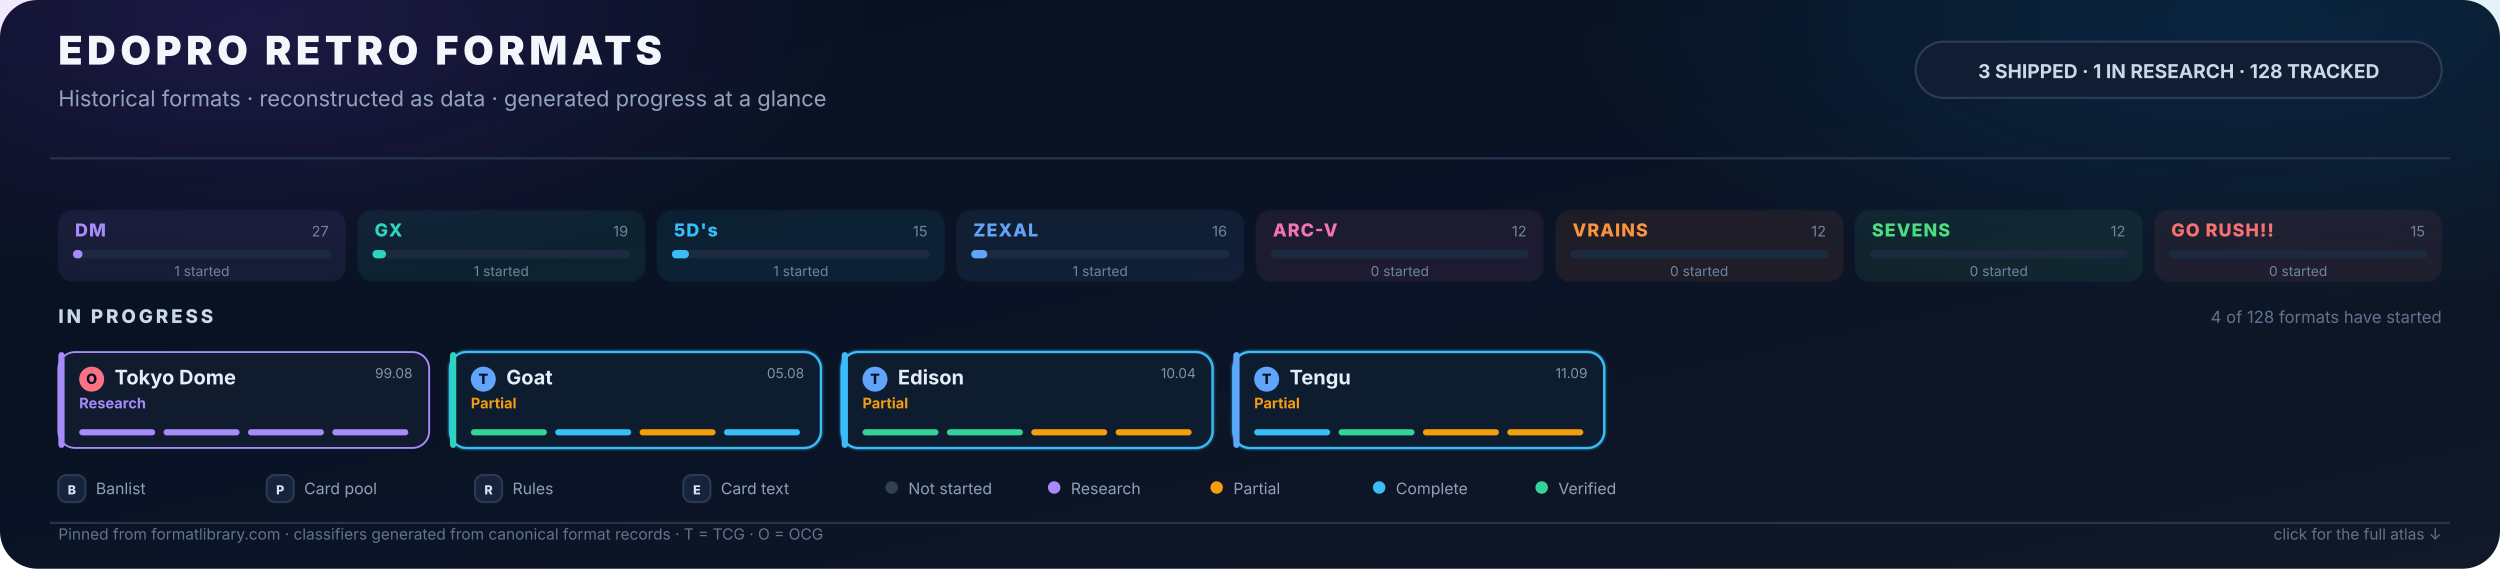
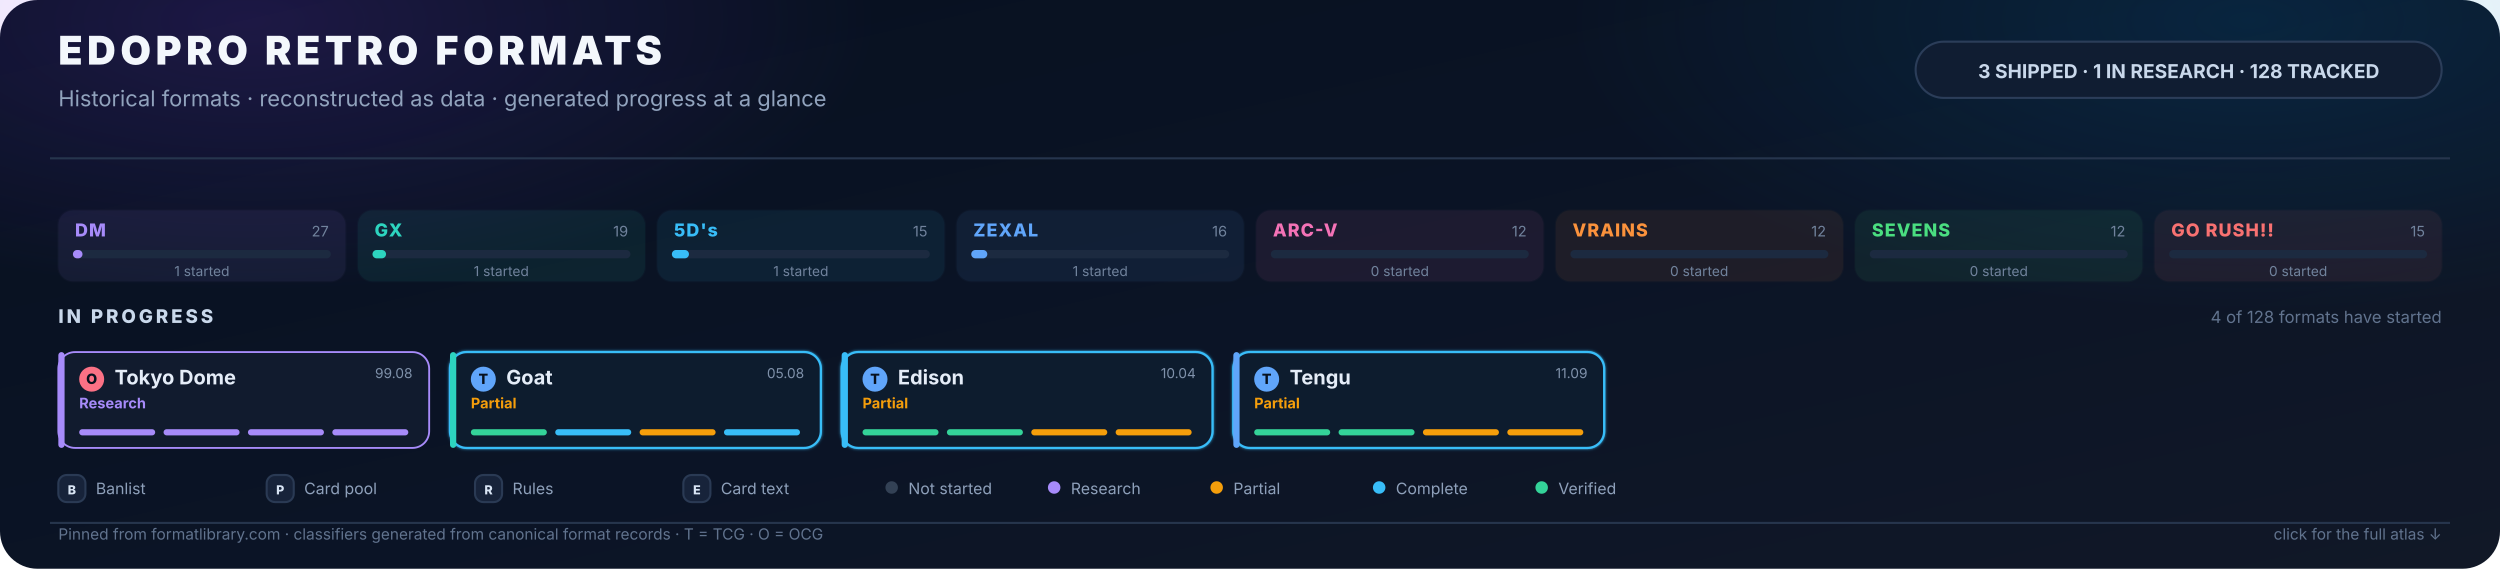
<svg xmlns="http://www.w3.org/2000/svg" width="1200" height="273" viewBox="0 0 1200 273" role="img" aria-labelledby="banner-title banner-desc">
  <defs>
    <linearGradient id="banner-panel" x1="0" y1="0" x2="1" y2="1">
      <stop offset="0" stop-color="#07101f" />
      <stop offset="0.55" stop-color="#0b1426" />
      <stop offset="1" stop-color="#111827" />
    </linearGradient>
    <radialGradient id="banner-aura-a">
      <stop offset="0" stop-color="#7c3aed" stop-opacity="0.18" />
      <stop offset="1" stop-color="#7c3aed" stop-opacity="0" />
    </radialGradient>
    <radialGradient id="banner-aura-b">
      <stop offset="0" stop-color="#0284c7" stop-opacity="0.16" />
      <stop offset="1" stop-color="#0284c7" stop-opacity="0" />
    </radialGradient>
    <filter id="banner-glow" x="-20%" y="-80%" width="140%" height="260%">
      <feGaussianBlur stdDeviation="0.8" result="blur" />
      <feMerge>
        <feMergeNode in="blur" />
        <feMergeNode in="SourceGraphic" />
      </feMerge>
    </filter>
  </defs>
  <rect width="1200" height="273" rx="18" fill="url(#banner-panel)" />
  <ellipse cx="120" cy="10" rx="300" ry="130" fill="url(#banner-aura-a)" />
  <ellipse cx="1080" cy="10" rx="330" ry="140" fill="url(#banner-aura-b)" />
  <g font-family="Inter, ui-sans-serif, system-ui, -apple-system, 'Segoe UI', sans-serif">
    <text x="28" y="31" font-size="19" font-weight="850" letter-spacing="2.2" fill="#f3f7fc">EDOPRO RETRO FORMATS</text>
    <text x="28" y="51" font-size="10.5" fill="#91a3bd">Historical formats · reconstructed as data · generated progress at a glance</text>
    <rect x="919.5" y="20" width="252.5" height="27" rx="13.5" fill="#101d32" stroke="#2b3d59" />
    <text x="1045.8" y="37.5" text-anchor="middle" font-size="9.2" font-weight="750" fill="#c9d8eb">3 SHIPPED · 1 IN RESEARCH · 128 TRACKED</text>
    <line x1="24" y1="76" x2="1176" y2="76" stroke="#26354d" />
    <g class="era" data-era="DM" data-active="1" data-total="27">
      <rect x="28.0" y="101.0" width="137.8" height="34.0" rx="7" fill="#a78bfa" opacity="0.08" stroke="#a78bfa" stroke-opacity="0.35" />
      <text x="36.0" y="113.5" font-size="8.6" font-weight="800" letter-spacing="0.5" fill="#a78bfa">DM</text>
      <text x="157.8" y="113.5" text-anchor="end" font-size="7" fill="#71839d">27</text>
      <rect x="35.0" y="120.0" width="123.8" height="4" rx="2" fill="#1c2a40" />
      <rect x="35.0" y="120.0" width="4.6" height="4" rx="2" fill="#a78bfa" />
      <text x="96.9" y="132.5" text-anchor="middle" font-size="6.6" fill="#71839d">1 started</text>
    </g>
    <g class="era" data-era="GX" data-active="1" data-total="19">
      <rect x="171.8" y="101.0" width="137.8" height="34.0" rx="7" fill="#2dd4bf" opacity="0.08" stroke="#2dd4bf" stroke-opacity="0.35" />
      <text x="179.8" y="113.5" font-size="8.6" font-weight="800" letter-spacing="0.5" fill="#2dd4bf">GX</text>
      <text x="301.5" y="113.5" text-anchor="end" font-size="7" fill="#71839d">19</text>
      <rect x="178.8" y="120.0" width="123.8" height="4" rx="2" fill="#1c2a40" />
      <rect x="178.8" y="120.0" width="6.5" height="4" rx="2" fill="#2dd4bf" />
      <text x="240.6" y="132.5" text-anchor="middle" font-size="6.6" fill="#71839d">1 started</text>
    </g>
    <g class="era" data-era="5D's" data-active="1" data-total="15">
      <rect x="315.5" y="101.0" width="137.8" height="34.0" rx="7" fill="#38bdf8" opacity="0.08" stroke="#38bdf8" stroke-opacity="0.35" />
      <text x="323.5" y="113.5" font-size="8.6" font-weight="800" letter-spacing="0.5" fill="#38bdf8">5D's</text>
      <text x="445.2" y="113.5" text-anchor="end" font-size="7" fill="#71839d">15</text>
      <rect x="322.5" y="120.0" width="123.8" height="4" rx="2" fill="#1c2a40" />
      <rect x="322.5" y="120.0" width="8.2" height="4" rx="2" fill="#38bdf8" />
      <text x="384.4" y="132.5" text-anchor="middle" font-size="6.6" fill="#71839d">1 started</text>
    </g>
    <g class="era" data-era="ZEXAL" data-active="1" data-total="16">
      <rect x="459.2" y="101.0" width="137.8" height="34.0" rx="7" fill="#60a5fa" opacity="0.08" stroke="#60a5fa" stroke-opacity="0.35" />
      <text x="467.2" y="113.5" font-size="8.6" font-weight="800" letter-spacing="0.5" fill="#60a5fa">ZEXAL</text>
      <text x="589.0" y="113.5" text-anchor="end" font-size="7" fill="#71839d">16</text>
      <rect x="466.2" y="120.0" width="123.8" height="4" rx="2" fill="#1c2a40" />
      <rect x="466.2" y="120.0" width="7.7" height="4" rx="2" fill="#60a5fa" />
      <text x="528.1" y="132.5" text-anchor="middle" font-size="6.6" fill="#71839d">1 started</text>
    </g>
    <g class="era" data-era="ARC-V" data-active="0" data-total="12">
      <rect x="603.0" y="101.0" width="137.8" height="34.0" rx="7" fill="#f472b6" opacity="0.08" stroke="#f472b6" stroke-opacity="0.35" />
      <text x="611.0" y="113.5" font-size="8.6" font-weight="800" letter-spacing="0.5" fill="#f472b6">ARC-V</text>
      <text x="732.8" y="113.5" text-anchor="end" font-size="7" fill="#71839d">12</text>
      <rect x="610.0" y="120.0" width="123.8" height="4" rx="2" fill="#1c2a40" />
      <text x="671.9" y="132.5" text-anchor="middle" font-size="6.6" fill="#71839d">0 started</text>
    </g>
    <g class="era" data-era="VRAINS" data-active="0" data-total="12">
      <rect x="746.8" y="101.0" width="137.8" height="34.0" rx="7" fill="#fb923c" opacity="0.08" stroke="#fb923c" stroke-opacity="0.35" />
      <text x="754.8" y="113.5" font-size="8.6" font-weight="800" letter-spacing="0.5" fill="#fb923c">VRAINS</text>
      <text x="876.5" y="113.5" text-anchor="end" font-size="7" fill="#71839d">12</text>
      <rect x="753.8" y="120.0" width="123.8" height="4" rx="2" fill="#1c2a40" />
      <text x="815.6" y="132.5" text-anchor="middle" font-size="6.6" fill="#71839d">0 started</text>
    </g>
    <g class="era" data-era="SEVENS" data-active="0" data-total="12">
      <rect x="890.5" y="101.0" width="137.8" height="34.0" rx="7" fill="#4ade80" opacity="0.08" stroke="#4ade80" stroke-opacity="0.35" />
      <text x="898.5" y="113.5" font-size="8.6" font-weight="800" letter-spacing="0.5" fill="#4ade80">SEVENS</text>
      <text x="1020.2" y="113.5" text-anchor="end" font-size="7" fill="#71839d">12</text>
      <rect x="897.5" y="120.0" width="123.8" height="4" rx="2" fill="#1c2a40" />
      <text x="959.4" y="132.5" text-anchor="middle" font-size="6.6" fill="#71839d">0 started</text>
    </g>
    <g class="era" data-era="GO RUSH!!" data-active="0" data-total="15">
      <rect x="1034.2" y="101.0" width="137.8" height="34.0" rx="7" fill="#f87171" opacity="0.08" stroke="#f87171" stroke-opacity="0.35" />
      <text x="1042.2" y="113.5" font-size="8.6" font-weight="800" letter-spacing="0.5" fill="#f87171">GO RUSH!!</text>
      <text x="1164.0" y="113.5" text-anchor="end" font-size="7" fill="#71839d">15</text>
      <rect x="1041.2" y="120.0" width="123.8" height="4" rx="2" fill="#1c2a40" />
      <text x="1103.1" y="132.5" text-anchor="middle" font-size="6.6" fill="#71839d">0 started</text>
    </g>
    <text x="28.0" y="155.0" font-size="9" font-weight="800" letter-spacing="1.4" fill="#c9d8eb">IN PROGRESS</text>
    <text x="1172.0" y="155.0" text-anchor="end" font-size="8" fill="#61738e">4 of 128 formats have started</text>
    <g class="format" data-format-id="135" data-format-name="Tokyo Dome" data-category="OCG" data-kind="research" data-banlist="research" data-card-pool="research" data-rule-profile="research" data-errata="research">
      <rect x="28.0" y="169.0" width="178.0" height="46.0" rx="8" fill="#111b2e" stroke="#a78bfa" stroke-width="0.9" />
      <rect x="28.0" y="169.0" width="3" height="46.0" rx="1.5" fill="#a78bfa" />
      <circle cx="44.0" cy="182.0" r="6" fill="#fb7185" />
      <text x="44.0" y="184.3" text-anchor="middle" font-size="6.8" font-weight="800" fill="#07111f">O</text>
      <text x="55.0" y="184.5" font-size="9.6" font-weight="700" fill="#e5edf8">Tokyo Dome</text>
      <text x="198.0" y="181.5" text-anchor="end" font-size="6.6" fill="#7f91aa">99.08</text>
      <text x="38.0" y="196.0" font-size="7" font-weight="700" fill="#a78bfa">Research</text>
      <rect x="38.0" y="206.0" width="36.5" height="3" rx="1.5" fill="#a78bfa" />
      <rect x="78.5" y="206.0" width="36.5" height="3" rx="1.5" fill="#a78bfa" />
      <rect x="119.0" y="206.0" width="36.5" height="3" rx="1.5" fill="#a78bfa" />
      <rect x="159.5" y="206.0" width="36.5" height="3" rx="1.5" fill="#a78bfa" />
    </g>
    <g class="format" data-format-id="8" data-format-name="Goat" data-category="TCG" data-kind="canonical" data-banlist="verified" data-card-pool="complete" data-rule-profile="partial" data-errata="complete">
      <rect x="216.0" y="169.0" width="178.0" height="46.0" rx="8" fill="#111b2e" stroke="#38bdf8" stroke-width="1.1" filter="url(#banner-glow)" />
      <rect x="216.0" y="169.0" width="3" height="46.0" rx="1.5" fill="#2dd4bf" />
      <circle cx="232.0" cy="182.0" r="6" fill="#60a5fa" />
      <text x="232.0" y="184.3" text-anchor="middle" font-size="6.8" font-weight="800" fill="#07111f">T</text>
      <text x="243.0" y="184.5" font-size="9.6" font-weight="700" fill="#e5edf8">Goat</text>
      <text x="386.0" y="181.5" text-anchor="end" font-size="6.6" fill="#7f91aa">05.08</text>
      <text x="226.0" y="196.0" font-size="7" font-weight="700" fill="#f59e0b">Partial</text>
      <rect x="226.0" y="206.0" width="36.5" height="3" rx="1.5" fill="#34d399" />
      <rect x="266.5" y="206.0" width="36.5" height="3" rx="1.5" fill="#38bdf8" />
      <rect x="307.0" y="206.0" width="36.5" height="3" rx="1.5" fill="#f59e0b" />
      <rect x="347.5" y="206.0" width="36.5" height="3" rx="1.5" fill="#38bdf8" />
    </g>
    <g class="format" data-format-id="20" data-format-name="Edison" data-category="TCG" data-kind="canonical" data-banlist="verified" data-card-pool="verified" data-rule-profile="partial" data-errata="partial">
      <rect x="404.0" y="169.0" width="178.0" height="46.0" rx="8" fill="#111b2e" stroke="#38bdf8" stroke-width="1.1" filter="url(#banner-glow)" />
      <rect x="404.0" y="169.0" width="3" height="46.0" rx="1.5" fill="#38bdf8" />
      <circle cx="420.0" cy="182.0" r="6" fill="#60a5fa" />
      <text x="420.0" y="184.3" text-anchor="middle" font-size="6.8" font-weight="800" fill="#07111f">T</text>
      <text x="431.0" y="184.5" font-size="9.6" font-weight="700" fill="#e5edf8">Edison</text>
      <text x="574.0" y="181.5" text-anchor="end" font-size="6.6" fill="#7f91aa">10.04</text>
      <text x="414.0" y="196.0" font-size="7" font-weight="700" fill="#f59e0b">Partial</text>
      <rect x="414.0" y="206.0" width="36.5" height="3" rx="1.5" fill="#34d399" />
      <rect x="454.5" y="206.0" width="36.5" height="3" rx="1.5" fill="#34d399" />
      <rect x="495.0" y="206.0" width="36.5" height="3" rx="1.5" fill="#f59e0b" />
      <rect x="535.5" y="206.0" width="36.5" height="3" rx="1.5" fill="#f59e0b" />
    </g>
-     <g class="format" data-format-id="24" data-format-name="Tengu" data-category="TCG" data-kind="canonical" data-banlist="complete" data-card-pool="verified" data-rule-profile="partial" data-errata="partial">
+     <g class="format" data-format-id="24" data-format-name="Tengu" data-category="TCG" data-kind="canonical" data-banlist="verified" data-card-pool="verified" data-rule-profile="partial" data-errata="partial">
      <rect x="592.0" y="169.0" width="178.0" height="46.0" rx="8" fill="#111b2e" stroke="#38bdf8" stroke-width="1.1" filter="url(#banner-glow)" />
      <rect x="592.0" y="169.0" width="3" height="46.0" rx="1.5" fill="#60a5fa" />
      <circle cx="608.0" cy="182.0" r="6" fill="#60a5fa" />
      <text x="608.0" y="184.3" text-anchor="middle" font-size="6.8" font-weight="800" fill="#07111f">T</text>
      <text x="619.0" y="184.5" font-size="9.6" font-weight="700" fill="#e5edf8">Tengu</text>
      <text x="762.0" y="181.5" text-anchor="end" font-size="6.6" fill="#7f91aa">11.09</text>
      <text x="602.0" y="196.0" font-size="7" font-weight="700" fill="#f59e0b">Partial</text>
-       <rect x="602.0" y="206.0" width="36.5" height="3" rx="1.5" fill="#38bdf8" />
+       <rect x="602.0" y="206.0" width="36.5" height="3" rx="1.5" fill="#34d399" />
      <rect x="642.5" y="206.0" width="36.5" height="3" rx="1.5" fill="#34d399" />
      <rect x="683.0" y="206.0" width="36.5" height="3" rx="1.5" fill="#f59e0b" />
      <rect x="723.5" y="206.0" width="36.5" height="3" rx="1.5" fill="#f59e0b" />
    </g>
    <rect x="28.0" y="228.0" width="13" height="13" rx="4" fill="#17233a" stroke="#2a3a54" />
    <text x="34.5" y="237.3" text-anchor="middle" font-size="6" font-weight="800" fill="#d9e5f5">B</text>
    <text x="46.0" y="237.2" font-size="7.6" fill="#8ea0ba">Banlist</text>
    <rect x="128.0" y="228.0" width="13" height="13" rx="4" fill="#17233a" stroke="#2a3a54" />
    <text x="134.5" y="237.3" text-anchor="middle" font-size="6" font-weight="800" fill="#d9e5f5">P</text>
    <text x="146.0" y="237.2" font-size="7.6" fill="#8ea0ba">Card pool</text>
    <rect x="228.0" y="228.0" width="13" height="13" rx="4" fill="#17233a" stroke="#2a3a54" />
    <text x="234.5" y="237.3" text-anchor="middle" font-size="6" font-weight="800" fill="#d9e5f5">R</text>
    <text x="246.0" y="237.2" font-size="7.6" fill="#8ea0ba">Rules</text>
    <rect x="328.0" y="228.0" width="13" height="13" rx="4" fill="#17233a" stroke="#2a3a54" />
    <text x="334.5" y="237.3" text-anchor="middle" font-size="6" font-weight="800" fill="#d9e5f5">E</text>
    <text x="346.0" y="237.2" font-size="7.6" fill="#8ea0ba">Card text</text>
    <circle cx="428.0" cy="234.0" r="3" fill="#334155" />
    <text x="436.0" y="237.2" font-size="7.6" fill="#8ea0ba">Not started</text>
    <circle cx="506.0" cy="234.0" r="3" fill="#a78bfa" />
    <text x="514.0" y="237.2" font-size="7.6" fill="#8ea0ba">Research</text>
    <circle cx="584.0" cy="234.0" r="3" fill="#f59e0b" />
    <text x="592.0" y="237.2" font-size="7.6" fill="#8ea0ba">Partial</text>
    <circle cx="662.0" cy="234.0" r="3" fill="#38bdf8" />
    <text x="670.0" y="237.2" font-size="7.6" fill="#8ea0ba">Complete</text>
    <circle cx="740.0" cy="234.0" r="3" fill="#34d399" />
    <text x="748.0" y="237.2" font-size="7.6" fill="#8ea0ba">Verified</text>
    <line x1="24" y1="251.0" x2="1176" y2="251.0" stroke="#26354d" />
    <text x="28" y="259.0" font-size="7.4" fill="#61738e">Pinned from formatlibrary.com · classifiers generated from canonical format records · T = TCG · O = OCG</text>
    <text x="1172" y="259.0" text-anchor="end" font-size="7.4" fill="#61738e">click for the full atlas ↓</text>
  </g>
</svg>
